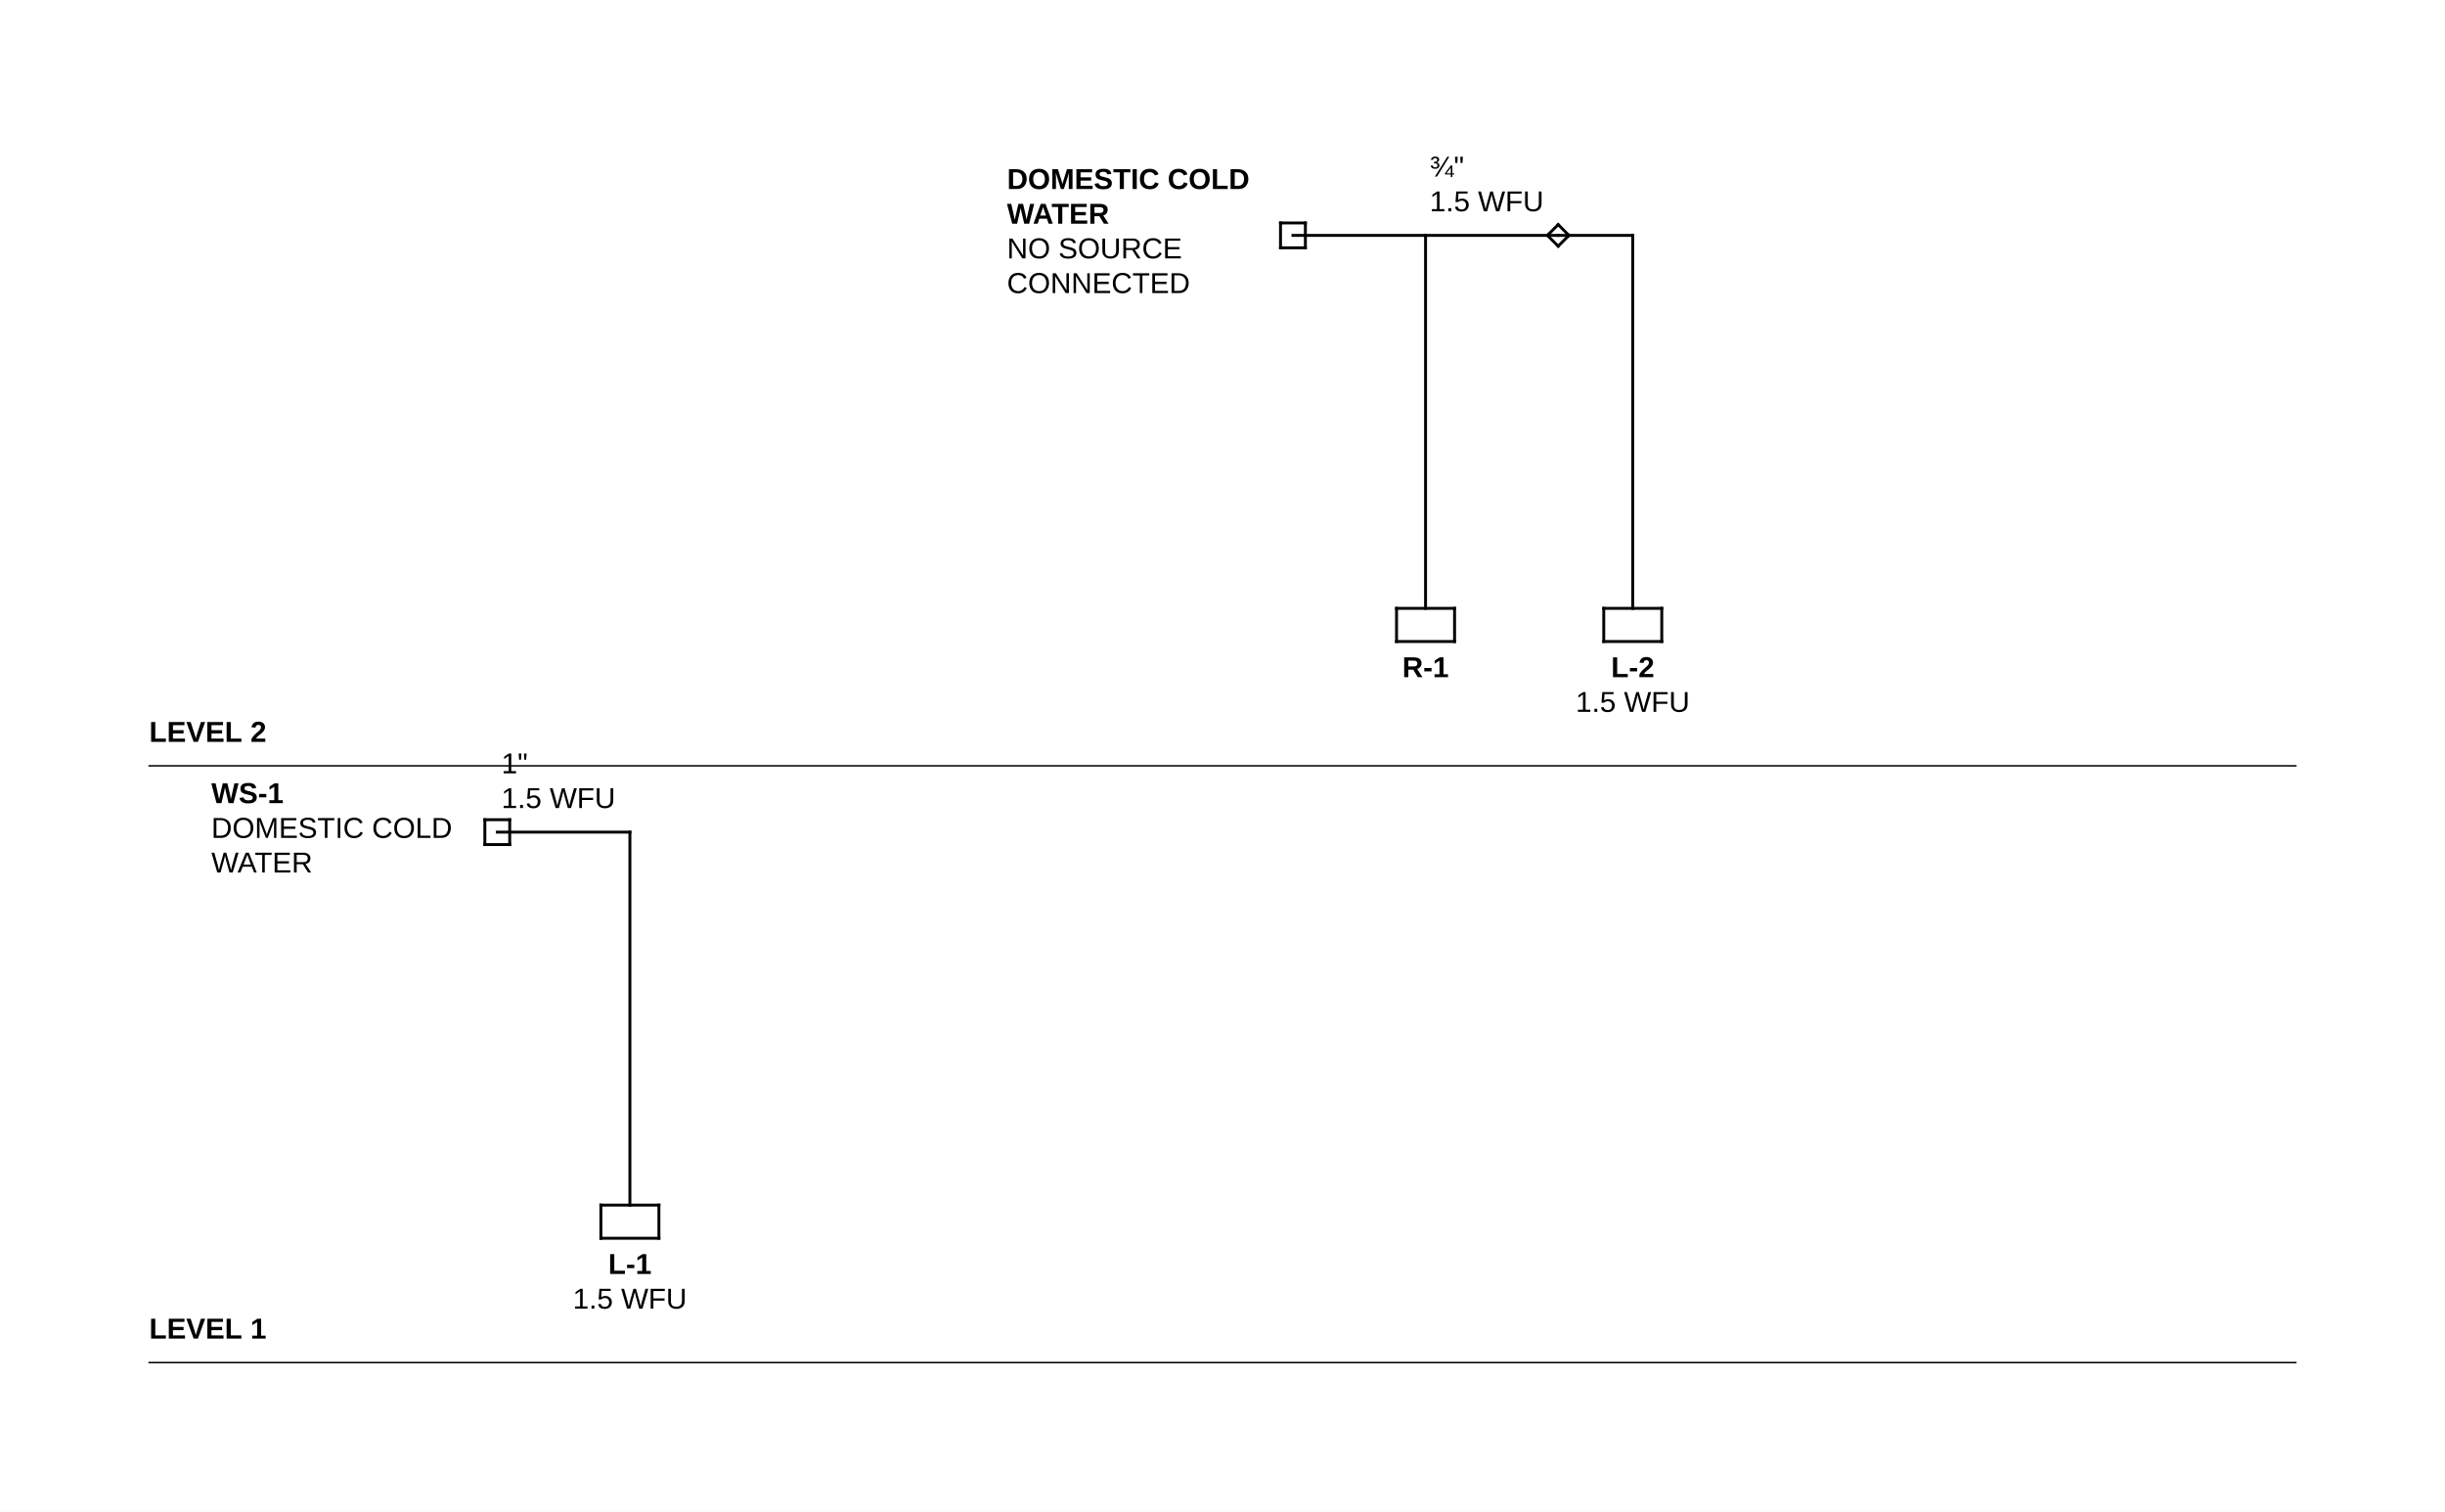
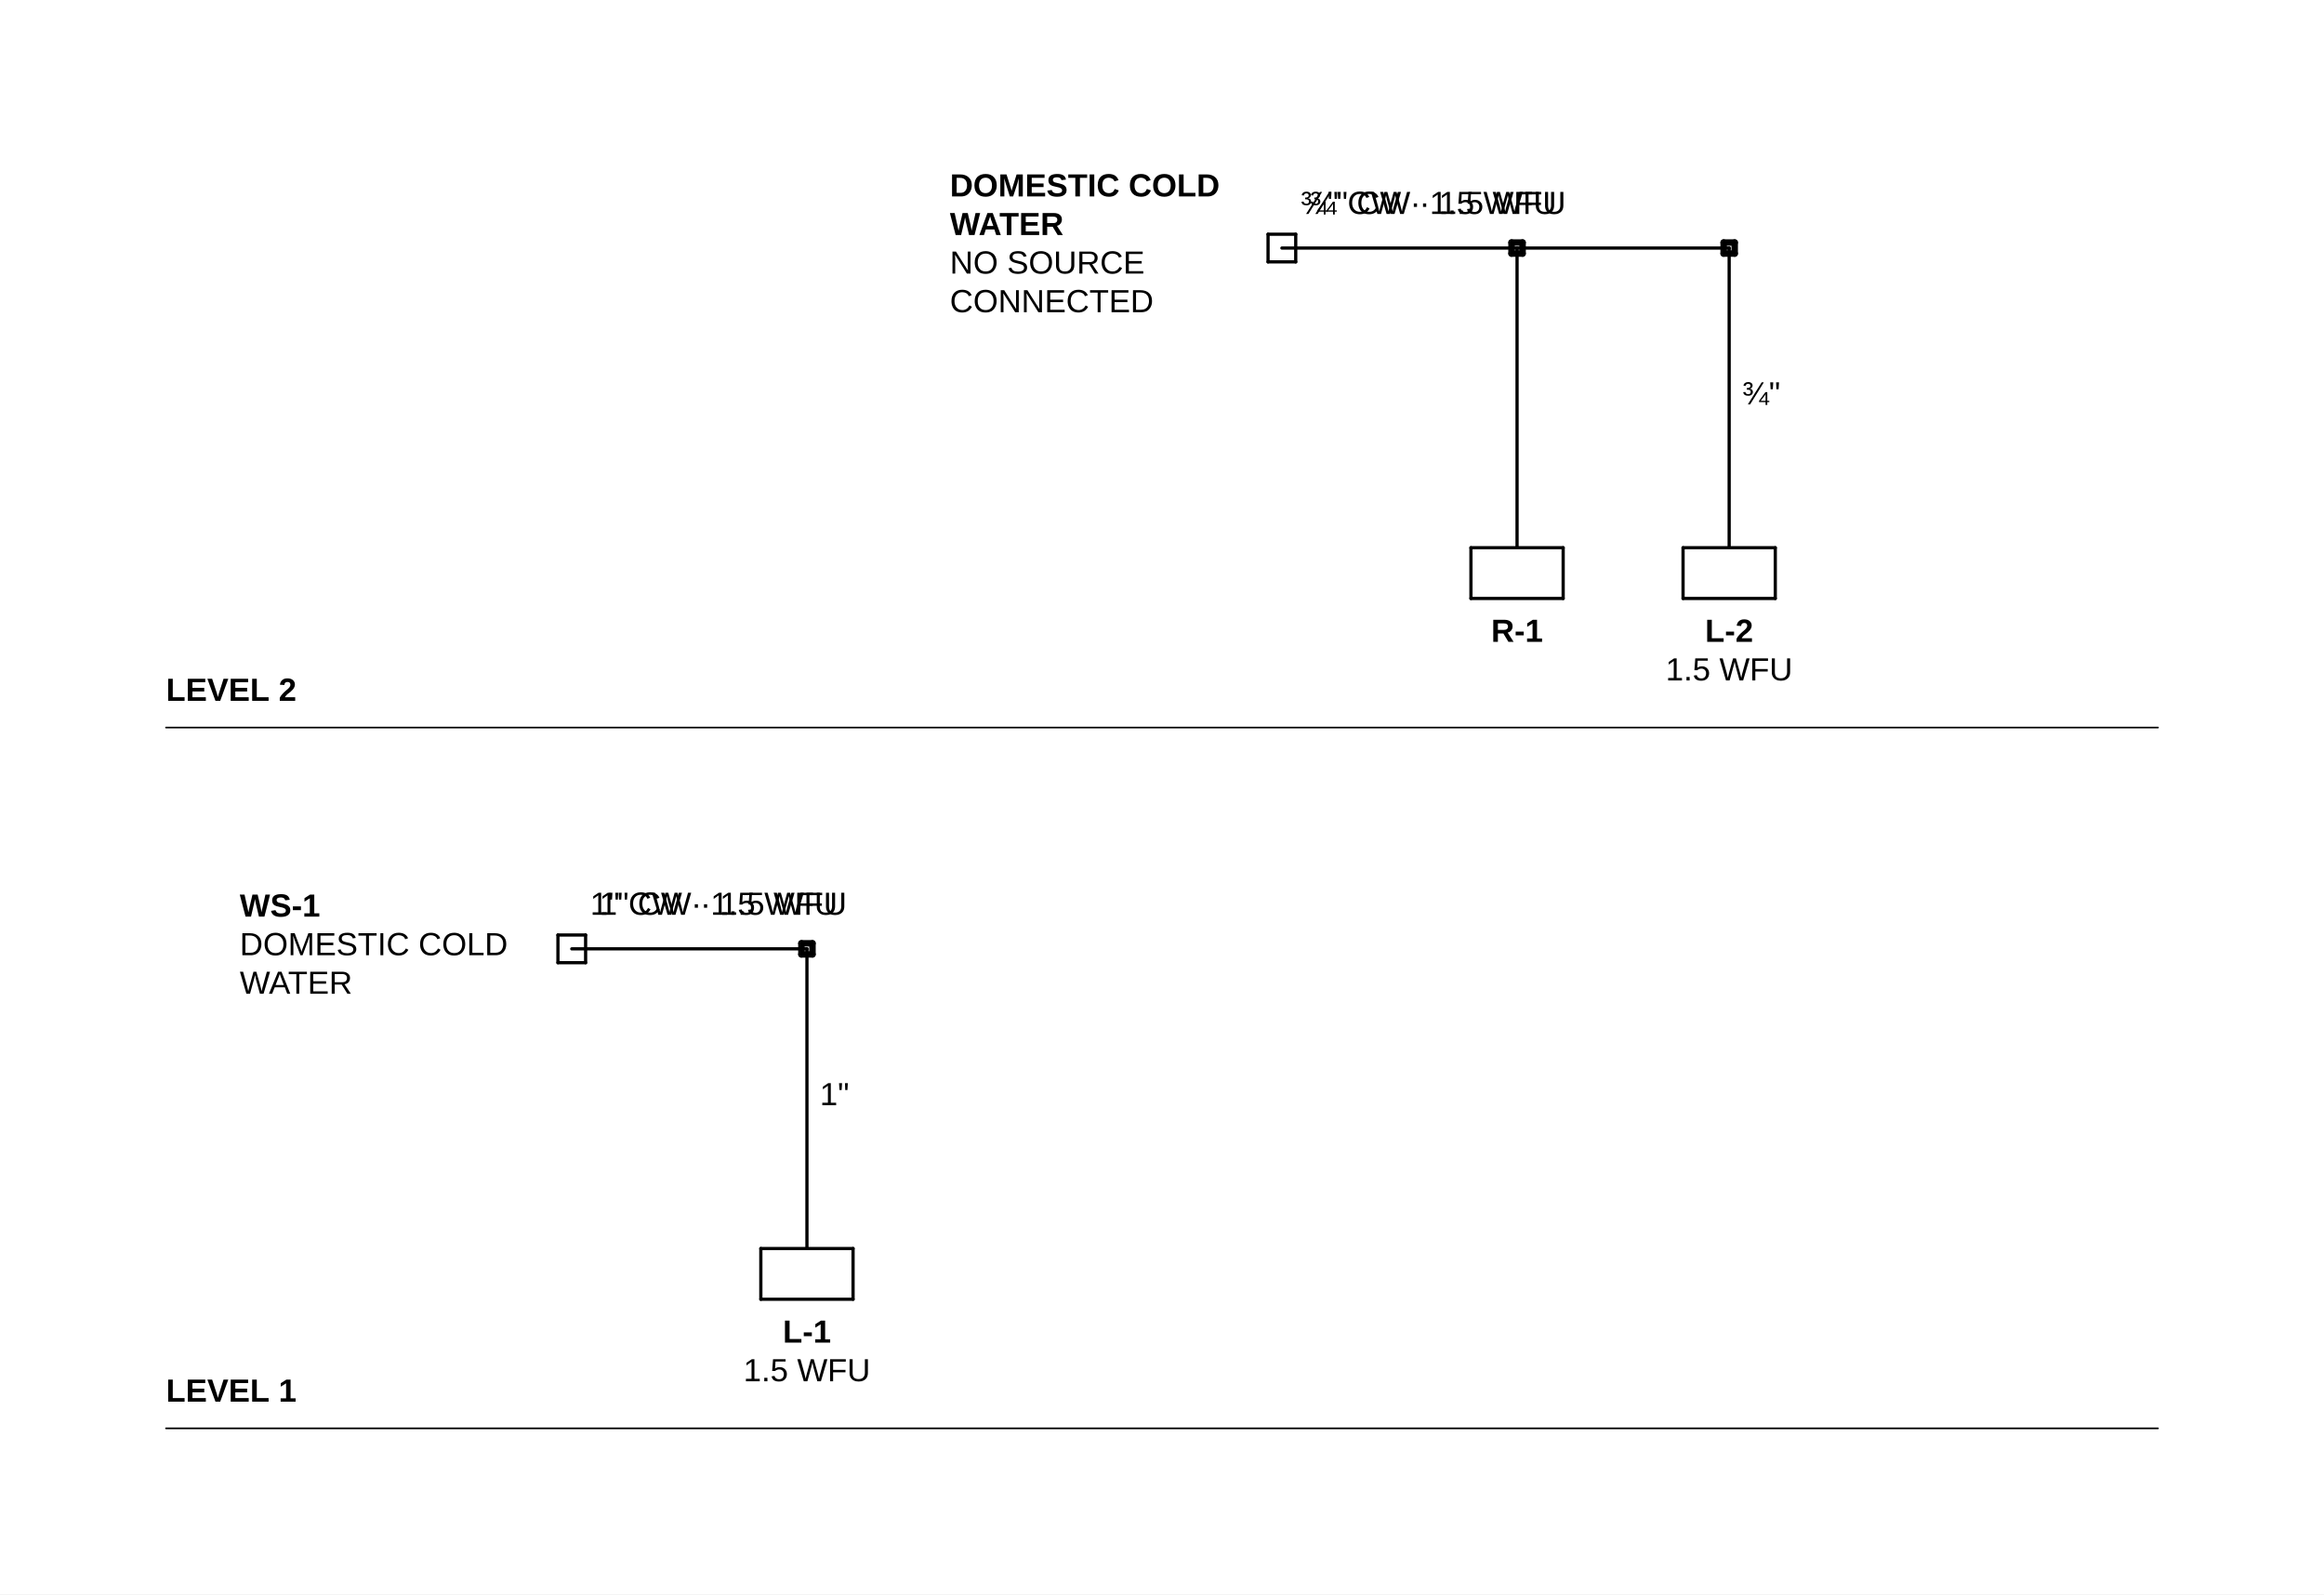
- <svg xmlns="http://www.w3.org/2000/svg" viewBox="0 0 295 182.4" width="100%" height="100%" font-family="Helvetica, Arial, sans-serif">
-   <rect x="0" y="0" width="295" height="182.4" fill="#fff" />
-   <line x1="58.50" y1="101.90" x2="61.50" y2="101.90" stroke="#000" stroke-width="0.35" stroke-linecap="square" />
-   <line x1="61.50" y1="101.90" x2="61.50" y2="98.90" stroke="#000" stroke-width="0.35" stroke-linecap="square" />
-   <line x1="61.50" y1="98.90" x2="58.50" y2="98.90" stroke="#000" stroke-width="0.35" stroke-linecap="square" />
-   <line x1="58.50" y1="98.90" x2="58.50" y2="101.90" stroke="#000" stroke-width="0.35" stroke-linecap="square" />
-   <line x1="60.00" y1="100.40" x2="76.00" y2="100.40" stroke="#000" stroke-width="0.35" stroke-linecap="square" />
-   <line x1="76.00" y1="100.40" x2="76.00" y2="145.40" stroke="#000" stroke-width="0.35" stroke-linecap="square" />
-   <line x1="72.50" y1="149.40" x2="79.50" y2="149.40" stroke="#000" stroke-width="0.35" stroke-linecap="square" />
-   <line x1="79.50" y1="149.40" x2="79.50" y2="145.40" stroke="#000" stroke-width="0.35" stroke-linecap="square" />
-   <line x1="79.50" y1="145.40" x2="72.50" y2="145.40" stroke="#000" stroke-width="0.35" stroke-linecap="square" />
-   <line x1="72.50" y1="145.40" x2="72.50" y2="149.40" stroke="#000" stroke-width="0.35" stroke-linecap="square" />
-   <line x1="154.50" y1="29.90" x2="157.50" y2="29.90" stroke="#000" stroke-width="0.35" stroke-linecap="square" />
-   <line x1="157.50" y1="29.90" x2="157.50" y2="26.90" stroke="#000" stroke-width="0.35" stroke-linecap="square" />
-   <line x1="157.50" y1="26.90" x2="154.50" y2="26.90" stroke="#000" stroke-width="0.35" stroke-linecap="square" />
-   <line x1="154.50" y1="26.90" x2="154.50" y2="29.90" stroke="#000" stroke-width="0.35" stroke-linecap="square" />
-   <line x1="156.00" y1="28.40" x2="172.00" y2="28.40" stroke="#000" stroke-width="0.35" stroke-linecap="square" />
-   <line x1="172.00" y1="28.40" x2="172.00" y2="73.40" stroke="#000" stroke-width="0.35" stroke-linecap="square" />
-   <line x1="168.50" y1="77.40" x2="175.50" y2="77.40" stroke="#000" stroke-width="0.35" stroke-linecap="square" />
-   <line x1="175.50" y1="77.40" x2="175.50" y2="73.40" stroke="#000" stroke-width="0.35" stroke-linecap="square" />
-   <line x1="175.50" y1="73.40" x2="168.50" y2="73.40" stroke="#000" stroke-width="0.35" stroke-linecap="square" />
-   <line x1="168.50" y1="73.40" x2="168.50" y2="77.40" stroke="#000" stroke-width="0.35" stroke-linecap="square" />
-   <line x1="172.00" y1="28.40" x2="188.00" y2="28.40" stroke="#000" stroke-width="0.35" stroke-linecap="square" />
-   <line x1="186.70" y1="28.40" x2="188.00" y2="27.10" stroke="#000" stroke-width="0.35" stroke-linecap="square" />
-   <line x1="188.00" y1="27.10" x2="189.30" y2="28.40" stroke="#000" stroke-width="0.35" stroke-linecap="square" />
-   <line x1="189.30" y1="28.40" x2="188.00" y2="29.70" stroke="#000" stroke-width="0.35" stroke-linecap="square" />
-   <line x1="188.00" y1="29.70" x2="186.70" y2="28.40" stroke="#000" stroke-width="0.35" stroke-linecap="square" />
-   <line x1="188.00" y1="28.40" x2="197.00" y2="28.40" stroke="#000" stroke-width="0.35" stroke-linecap="square" />
-   <line x1="197.00" y1="28.40" x2="197.00" y2="73.40" stroke="#000" stroke-width="0.35" stroke-linecap="square" />
-   <line x1="193.50" y1="77.40" x2="200.50" y2="77.40" stroke="#000" stroke-width="0.35" stroke-linecap="square" />
-   <line x1="200.50" y1="77.40" x2="200.50" y2="73.40" stroke="#000" stroke-width="0.35" stroke-linecap="square" />
-   <line x1="200.50" y1="73.40" x2="193.50" y2="73.40" stroke="#000" stroke-width="0.35" stroke-linecap="square" />
-   <line x1="193.50" y1="73.40" x2="193.50" y2="77.40" stroke="#000" stroke-width="0.35" stroke-linecap="square" />
-   <line x1="18.00" y1="92.40" x2="277.00" y2="92.40" stroke="#000" stroke-width="0.18" stroke-linecap="square" />
-   <line x1="18.00" y1="164.40" x2="277.00" y2="164.40" stroke="#000" stroke-width="0.18" stroke-linecap="square" />
-   <g transform="translate(25.5 93.6)" data-note-id="v-plumb~dg~1" font-family="'MutinyBIM Notes', 'Liberation Sans', Arimo, Arial, sans-serif" style="font-kerning:none;font-variant-ligatures:none;font-feature-settings:'kern' 0,'liga' 0;white-space:pre" xml:space="preserve">
+ <svg xmlns="http://www.w3.org/2000/svg" viewBox="0 0 252 172.9" width="100%" height="100%" font-family="Helvetica, Arial, sans-serif">
+   <rect x="0" y="0" width="252" height="172.9" fill="#fff" />
+   <line x1="60.50" y1="104.40" x2="63.50" y2="104.40" stroke="#000" stroke-width="0.35" stroke-linecap="round" />
+   <line x1="63.50" y1="104.40" x2="63.50" y2="101.40" stroke="#000" stroke-width="0.35" stroke-linecap="round" />
+   <line x1="63.50" y1="101.40" x2="60.50" y2="101.40" stroke="#000" stroke-width="0.35" stroke-linecap="round" />
+   <line x1="60.50" y1="101.40" x2="60.50" y2="104.40" stroke="#000" stroke-width="0.35" stroke-linecap="round" />
+   <line x1="62.00" y1="102.90" x2="87.50" y2="102.90" stroke="#000" stroke-width="0.35" stroke-linecap="round" />
+   <line x1="86.90" y1="103.50" x2="88.10" y2="103.50" stroke="#000" stroke-width="0.7" stroke-linecap="round" />
+   <line x1="88.10" y1="103.50" x2="88.10" y2="102.30" stroke="#000" stroke-width="0.7" stroke-linecap="round" />
+   <line x1="88.10" y1="102.30" x2="86.90" y2="102.30" stroke="#000" stroke-width="0.7" stroke-linecap="round" />
+   <line x1="86.90" y1="102.30" x2="86.90" y2="103.50" stroke="#000" stroke-width="0.7" stroke-linecap="round" />
+   <line x1="87.50" y1="102.90" x2="87.50" y2="135.40" stroke="#000" stroke-width="0.35" stroke-linecap="round" />
+   <line x1="82.50" y1="140.90" x2="92.50" y2="140.90" stroke="#000" stroke-width="0.35" stroke-linecap="round" />
+   <line x1="92.50" y1="140.90" x2="92.50" y2="135.40" stroke="#000" stroke-width="0.35" stroke-linecap="round" />
+   <line x1="92.50" y1="135.40" x2="82.50" y2="135.40" stroke="#000" stroke-width="0.35" stroke-linecap="round" />
+   <line x1="82.50" y1="135.40" x2="82.50" y2="140.90" stroke="#000" stroke-width="0.35" stroke-linecap="round" />
+   <line x1="137.50" y1="28.40" x2="140.50" y2="28.40" stroke="#000" stroke-width="0.35" stroke-linecap="round" />
+   <line x1="140.50" y1="28.40" x2="140.50" y2="25.40" stroke="#000" stroke-width="0.35" stroke-linecap="round" />
+   <line x1="140.50" y1="25.40" x2="137.50" y2="25.40" stroke="#000" stroke-width="0.35" stroke-linecap="round" />
+   <line x1="137.50" y1="25.40" x2="137.50" y2="28.40" stroke="#000" stroke-width="0.35" stroke-linecap="round" />
+   <line x1="139.00" y1="26.90" x2="187.50" y2="26.90" stroke="#000" stroke-width="0.35" stroke-linecap="round" />
+   <line x1="163.90" y1="27.50" x2="165.10" y2="27.50" stroke="#000" stroke-width="0.7" stroke-linecap="round" />
+   <line x1="165.10" y1="27.50" x2="165.10" y2="26.30" stroke="#000" stroke-width="0.7" stroke-linecap="round" />
+   <line x1="165.10" y1="26.30" x2="163.90" y2="26.30" stroke="#000" stroke-width="0.7" stroke-linecap="round" />
+   <line x1="163.90" y1="26.30" x2="163.90" y2="27.50" stroke="#000" stroke-width="0.7" stroke-linecap="round" />
+   <line x1="164.50" y1="26.90" x2="164.50" y2="59.40" stroke="#000" stroke-width="0.35" stroke-linecap="round" />
+   <line x1="159.50" y1="64.90" x2="169.50" y2="64.90" stroke="#000" stroke-width="0.35" stroke-linecap="round" />
+   <line x1="169.50" y1="64.90" x2="169.50" y2="59.40" stroke="#000" stroke-width="0.35" stroke-linecap="round" />
+   <line x1="169.50" y1="59.40" x2="159.50" y2="59.40" stroke="#000" stroke-width="0.35" stroke-linecap="round" />
+   <line x1="159.50" y1="59.40" x2="159.50" y2="64.90" stroke="#000" stroke-width="0.35" stroke-linecap="round" />
+   <line x1="186.90" y1="27.50" x2="188.10" y2="27.50" stroke="#000" stroke-width="0.7" stroke-linecap="round" />
+   <line x1="188.10" y1="27.50" x2="188.10" y2="26.30" stroke="#000" stroke-width="0.7" stroke-linecap="round" />
+   <line x1="188.10" y1="26.30" x2="186.90" y2="26.30" stroke="#000" stroke-width="0.7" stroke-linecap="round" />
+   <line x1="186.90" y1="26.30" x2="186.90" y2="27.50" stroke="#000" stroke-width="0.7" stroke-linecap="round" />
+   <line x1="187.50" y1="26.90" x2="187.50" y2="59.40" stroke="#000" stroke-width="0.35" stroke-linecap="round" />
+   <line x1="182.50" y1="64.90" x2="192.50" y2="64.90" stroke="#000" stroke-width="0.35" stroke-linecap="round" />
+   <line x1="192.50" y1="64.90" x2="192.50" y2="59.40" stroke="#000" stroke-width="0.35" stroke-linecap="round" />
+   <line x1="192.50" y1="59.40" x2="182.50" y2="59.40" stroke="#000" stroke-width="0.35" stroke-linecap="round" />
+   <line x1="182.50" y1="59.40" x2="182.50" y2="64.90" stroke="#000" stroke-width="0.35" stroke-linecap="round" />
+   <line x1="18.00" y1="78.90" x2="234.00" y2="78.90" stroke="#000" stroke-width="0.18" stroke-linecap="round" />
+   <line x1="18.00" y1="154.90" x2="234.00" y2="154.90" stroke="#000" stroke-width="0.18" stroke-linecap="round" />
+   <g transform="translate(26 96.1)" data-note-id="v-plumb~dg~1" font-family="'MutinyBIM Notes', 'Liberation Sans', Arimo, Arial, sans-serif" style="font-kerning:none;font-variant-ligatures:none;font-feature-settings:'kern' 0,'liga' 0;white-space:pre" xml:space="preserve">
    <text x="0 3.293 5.619 6.781" y="3.302" font-size="3.488" font-weight="bold">WS-1</text>
    <text x="0 2.519 5.233 8.139 10.465 12.792 14.923 15.892 18.411 19.381 21.9 24.613 26.553 29.073" y="7.489" font-size="3.488">DOMESTIC COLD </text>
    <text x="0 3.293 5.619 7.75 10.077" y="11.675" font-size="3.488">WATER</text>
  </g>
-   <g transform="translate(60.5 90)" data-note-id="v-plumb~dg~3" font-family="'MutinyBIM Notes', 'Liberation Sans', Arimo, Arial, sans-serif" style="font-kerning:none;font-variant-ligatures:none;font-feature-settings:'kern' 0,'liga' 0;white-space:pre" xml:space="preserve">
+   <g transform="translate(64 95.9)" data-note-id="v-plumb~dg~2" font-family="'MutinyBIM Notes', 'Liberation Sans', Arimo, Arial, sans-serif" style="font-kerning:none;font-variant-ligatures:none;font-feature-settings:'kern' 0,'liga' 0;white-space:pre" xml:space="preserve">
+     <text x="0 1.94 3.178 4.148 6.667 9.959 10.929 11.898 12.867 14.807 15.776 17.716 18.686 21.978 24.109" y="3.302" font-size="3.488">1" CW · 1.5 WFU</text>
+   </g>
+   <g transform="translate(65 95.9)" data-note-id="v-plumb~dg~4" font-family="'MutinyBIM Notes', 'Liberation Sans', Arimo, Arial, sans-serif" style="font-kerning:none;font-variant-ligatures:none;font-feature-settings:'kern' 0,'liga' 0;white-space:pre" xml:space="preserve">
+     <text x="0 1.94 3.178 4.148 6.667 9.959 10.929 11.898 12.867 14.807 15.776 17.716 18.686 21.978 24.109" y="3.302" font-size="3.488">1" CW · 1.5 WFU</text>
+   </g>
+   <g transform="translate(88.9 116.55)" data-note-id="v-plumb~dg~7" font-family="'MutinyBIM Notes', 'Liberation Sans', Arimo, Arial, sans-serif" style="font-kerning:none;font-variant-ligatures:none;font-feature-settings:'kern' 0,'liga' 0;white-space:pre" xml:space="preserve">
    <text x="0 1.94" y="3.302" font-size="3.488">1"</text>
-     <text x="0 1.94 2.909 4.849 5.819 9.111 11.242" y="7.489" font-size="3.488">1.5 WFU</text>
  </g>
-   <g transform="translate(68.5 150.4)" data-note-id="v-plumb~dg~6" font-family="'MutinyBIM Notes', 'Liberation Sans', Arimo, Arial, sans-serif" style="font-kerning:none;font-variant-ligatures:none;font-feature-settings:'kern' 0,'liga' 0;white-space:pre" xml:space="preserve">
-     <text x="4.884 7.015 8.176" y="3.302" font-size="3.488" font-weight="bold">L-1</text>
-     <text x="0.619 2.559 3.529 5.469 6.438 9.731 11.861" y="7.489" font-size="3.488">1.5 WFU</text>
+   <g transform="translate(77 142.3)" data-note-id="v-plumb~dg~9" font-family="'MutinyBIM Notes', 'Liberation Sans', Arimo, Arial, sans-serif" style="font-kerning:none;font-variant-ligatures:none;font-feature-settings:'kern' 0,'liga' 0;white-space:pre" xml:space="preserve">
+     <text x="7.884 10.015 11.176" y="3.302" font-size="3.488" font-weight="bold">L-1</text>
+     <text x="3.619 5.559 6.529 8.469 9.438 12.731 14.861" y="7.489" font-size="3.488">1.5 WFU</text>
  </g>
-   <g transform="translate(121.5 19.5)" data-note-id="v-plumb~dg~8" font-family="'MutinyBIM Notes', 'Liberation Sans', Arimo, Arial, sans-serif" style="font-kerning:none;font-variant-ligatures:none;font-feature-settings:'kern' 0,'liga' 0;white-space:pre" xml:space="preserve">
+   <g transform="translate(103 18)" data-note-id="v-plumb~dg~11" font-family="'MutinyBIM Notes', 'Liberation Sans', Arimo, Arial, sans-serif" style="font-kerning:none;font-variant-ligatures:none;font-feature-settings:'kern' 0,'liga' 0;white-space:pre" xml:space="preserve">
    <text x="0 2.519 5.233 8.139 10.465 12.792 14.923 15.892 18.411 19.381 21.9 24.613 26.744 29.263" y="3.302" font-size="3.488" font-weight="bold">DOMESTIC COLD </text>
    <text x="0 3.293 5.812 7.943 10.269" y="7.489" font-size="3.488" font-weight="bold">WATER</text>
    <text x="0 2.519 5.233 6.202 8.529 11.242 13.761 16.28 18.8 21.126" y="11.675" font-size="3.488">NO SOURCE </text>
    <text x="0 2.519 5.233 7.752 10.271 12.598 15.117 17.248 19.575" y="15.861" font-size="3.488">CONNECTED</text>
  </g>
-   <g transform="translate(164.5 78.4)" data-note-id="v-plumb~dg~12" font-family="'MutinyBIM Notes', 'Liberation Sans', Arimo, Arial, sans-serif" style="font-kerning:none;font-variant-ligatures:none;font-feature-settings:'kern' 0,'liga' 0;white-space:pre" xml:space="preserve">
-     <text x="4.689 7.209 8.37" y="3.302" font-size="3.488" font-weight="bold">R-1</text>
+   <g transform="translate(141 19.9)" data-note-id="v-plumb~dg~12" font-family="'MutinyBIM Notes', 'Liberation Sans', Arimo, Arial, sans-serif" style="font-kerning:none;font-variant-ligatures:none;font-feature-settings:'kern' 0,'liga' 0;white-space:pre" xml:space="preserve">
+     <text x="0 2.909 4.148 5.117 7.636 10.929 11.898 12.867 13.836 15.776 16.745 18.686 19.655 22.947 25.078" y="3.302" font-size="3.488">¾" CW · 1.5 WFU</text>
  </g>
-   <g transform="translate(172.5 18)" data-note-id="v-plumb~dg~14" font-family="'MutinyBIM Notes', 'Liberation Sans', Arimo, Arial, sans-serif" style="font-kerning:none;font-variant-ligatures:none;font-feature-settings:'kern' 0,'liga' 0;white-space:pre" xml:space="preserve">
+   <g transform="translate(142 19.9)" data-note-id="v-plumb~dg~14" font-family="'MutinyBIM Notes', 'Liberation Sans', Arimo, Arial, sans-serif" style="font-kerning:none;font-variant-ligatures:none;font-feature-settings:'kern' 0,'liga' 0;white-space:pre" xml:space="preserve">
+     <text x="0 2.909 4.148 5.117 7.636 10.929 11.898 12.867 13.836 15.776 16.745 18.686 19.655 22.947 25.078" y="3.302" font-size="3.488">¾" CW · 1.5 WFU</text>
+   </g>
+   <g transform="translate(154 66.3)" data-note-id="v-plumb~dg~18" font-family="'MutinyBIM Notes', 'Liberation Sans', Arimo, Arial, sans-serif" style="font-kerning:none;font-variant-ligatures:none;font-feature-settings:'kern' 0,'liga' 0;white-space:pre" xml:space="preserve">
+     <text x="7.689 10.209 11.37" y="3.302" font-size="3.488" font-weight="bold">R-1</text>
+   </g>
+   <g transform="translate(188.9 40.55)" data-note-id="v-plumb~dg~21" font-family="'MutinyBIM Notes', 'Liberation Sans', Arimo, Arial, sans-serif" style="font-kerning:none;font-variant-ligatures:none;font-feature-settings:'kern' 0,'liga' 0;white-space:pre" xml:space="preserve">
    <text x="0 2.909" y="3.302" font-size="3.488">¾"</text>
-     <text x="0 1.94 2.909 4.849 5.819 9.111 11.242" y="7.489" font-size="3.488">1.5 WFU</text>
  </g>
-   <g transform="translate(189.5 78.4)" data-note-id="v-plumb~dg~19" font-family="'MutinyBIM Notes', 'Liberation Sans', Arimo, Arial, sans-serif" style="font-kerning:none;font-variant-ligatures:none;font-feature-settings:'kern' 0,'liga' 0;white-space:pre" xml:space="preserve">
-     <text x="4.884 7.015 8.176" y="3.302" font-size="3.488" font-weight="bold">L-2</text>
-     <text x="0.619 2.559 3.529 5.469 6.438 9.731 11.861" y="7.489" font-size="3.488">1.5 WFU</text>
+   <g transform="translate(177 66.3)" data-note-id="v-plumb~dg~23" font-family="'MutinyBIM Notes', 'Liberation Sans', Arimo, Arial, sans-serif" style="font-kerning:none;font-variant-ligatures:none;font-feature-settings:'kern' 0,'liga' 0;white-space:pre" xml:space="preserve">
+     <text x="7.884 10.015 11.176" y="3.302" font-size="3.488" font-weight="bold">L-2</text>
+     <text x="3.619 5.559 6.529 8.469 9.438 12.731 14.861" y="7.489" font-size="3.488">1.5 WFU</text>
  </g>
-   <g transform="translate(18 86.2)" data-note-id="v-plumb~dg~21" font-family="'MutinyBIM Notes', 'Liberation Sans', Arimo, Arial, sans-serif" style="font-kerning:none;font-variant-ligatures:none;font-feature-settings:'kern' 0,'liga' 0;white-space:pre" xml:space="preserve">
+   <g transform="translate(18 72.7)" data-note-id="v-plumb~dg~25" font-family="'MutinyBIM Notes', 'Liberation Sans', Arimo, Arial, sans-serif" style="font-kerning:none;font-variant-ligatures:none;font-feature-settings:'kern' 0,'liga' 0;white-space:pre" xml:space="preserve">
    <text x="0 2.131 4.458 6.784 9.111 11.242 12.211" y="3.302" font-size="3.488" font-weight="bold">LEVEL 2</text>
  </g>
-   <g transform="translate(18 158.2)" data-note-id="v-plumb~dg~23" font-family="'MutinyBIM Notes', 'Liberation Sans', Arimo, Arial, sans-serif" style="font-kerning:none;font-variant-ligatures:none;font-feature-settings:'kern' 0,'liga' 0;white-space:pre" xml:space="preserve">
+   <g transform="translate(18 148.7)" data-note-id="v-plumb~dg~27" font-family="'MutinyBIM Notes', 'Liberation Sans', Arimo, Arial, sans-serif" style="font-kerning:none;font-variant-ligatures:none;font-feature-settings:'kern' 0,'liga' 0;white-space:pre" xml:space="preserve">
    <text x="0 2.131 4.458 6.784 9.111 11.242 12.211" y="3.302" font-size="3.488" font-weight="bold">LEVEL 1</text>
  </g>
</svg>
